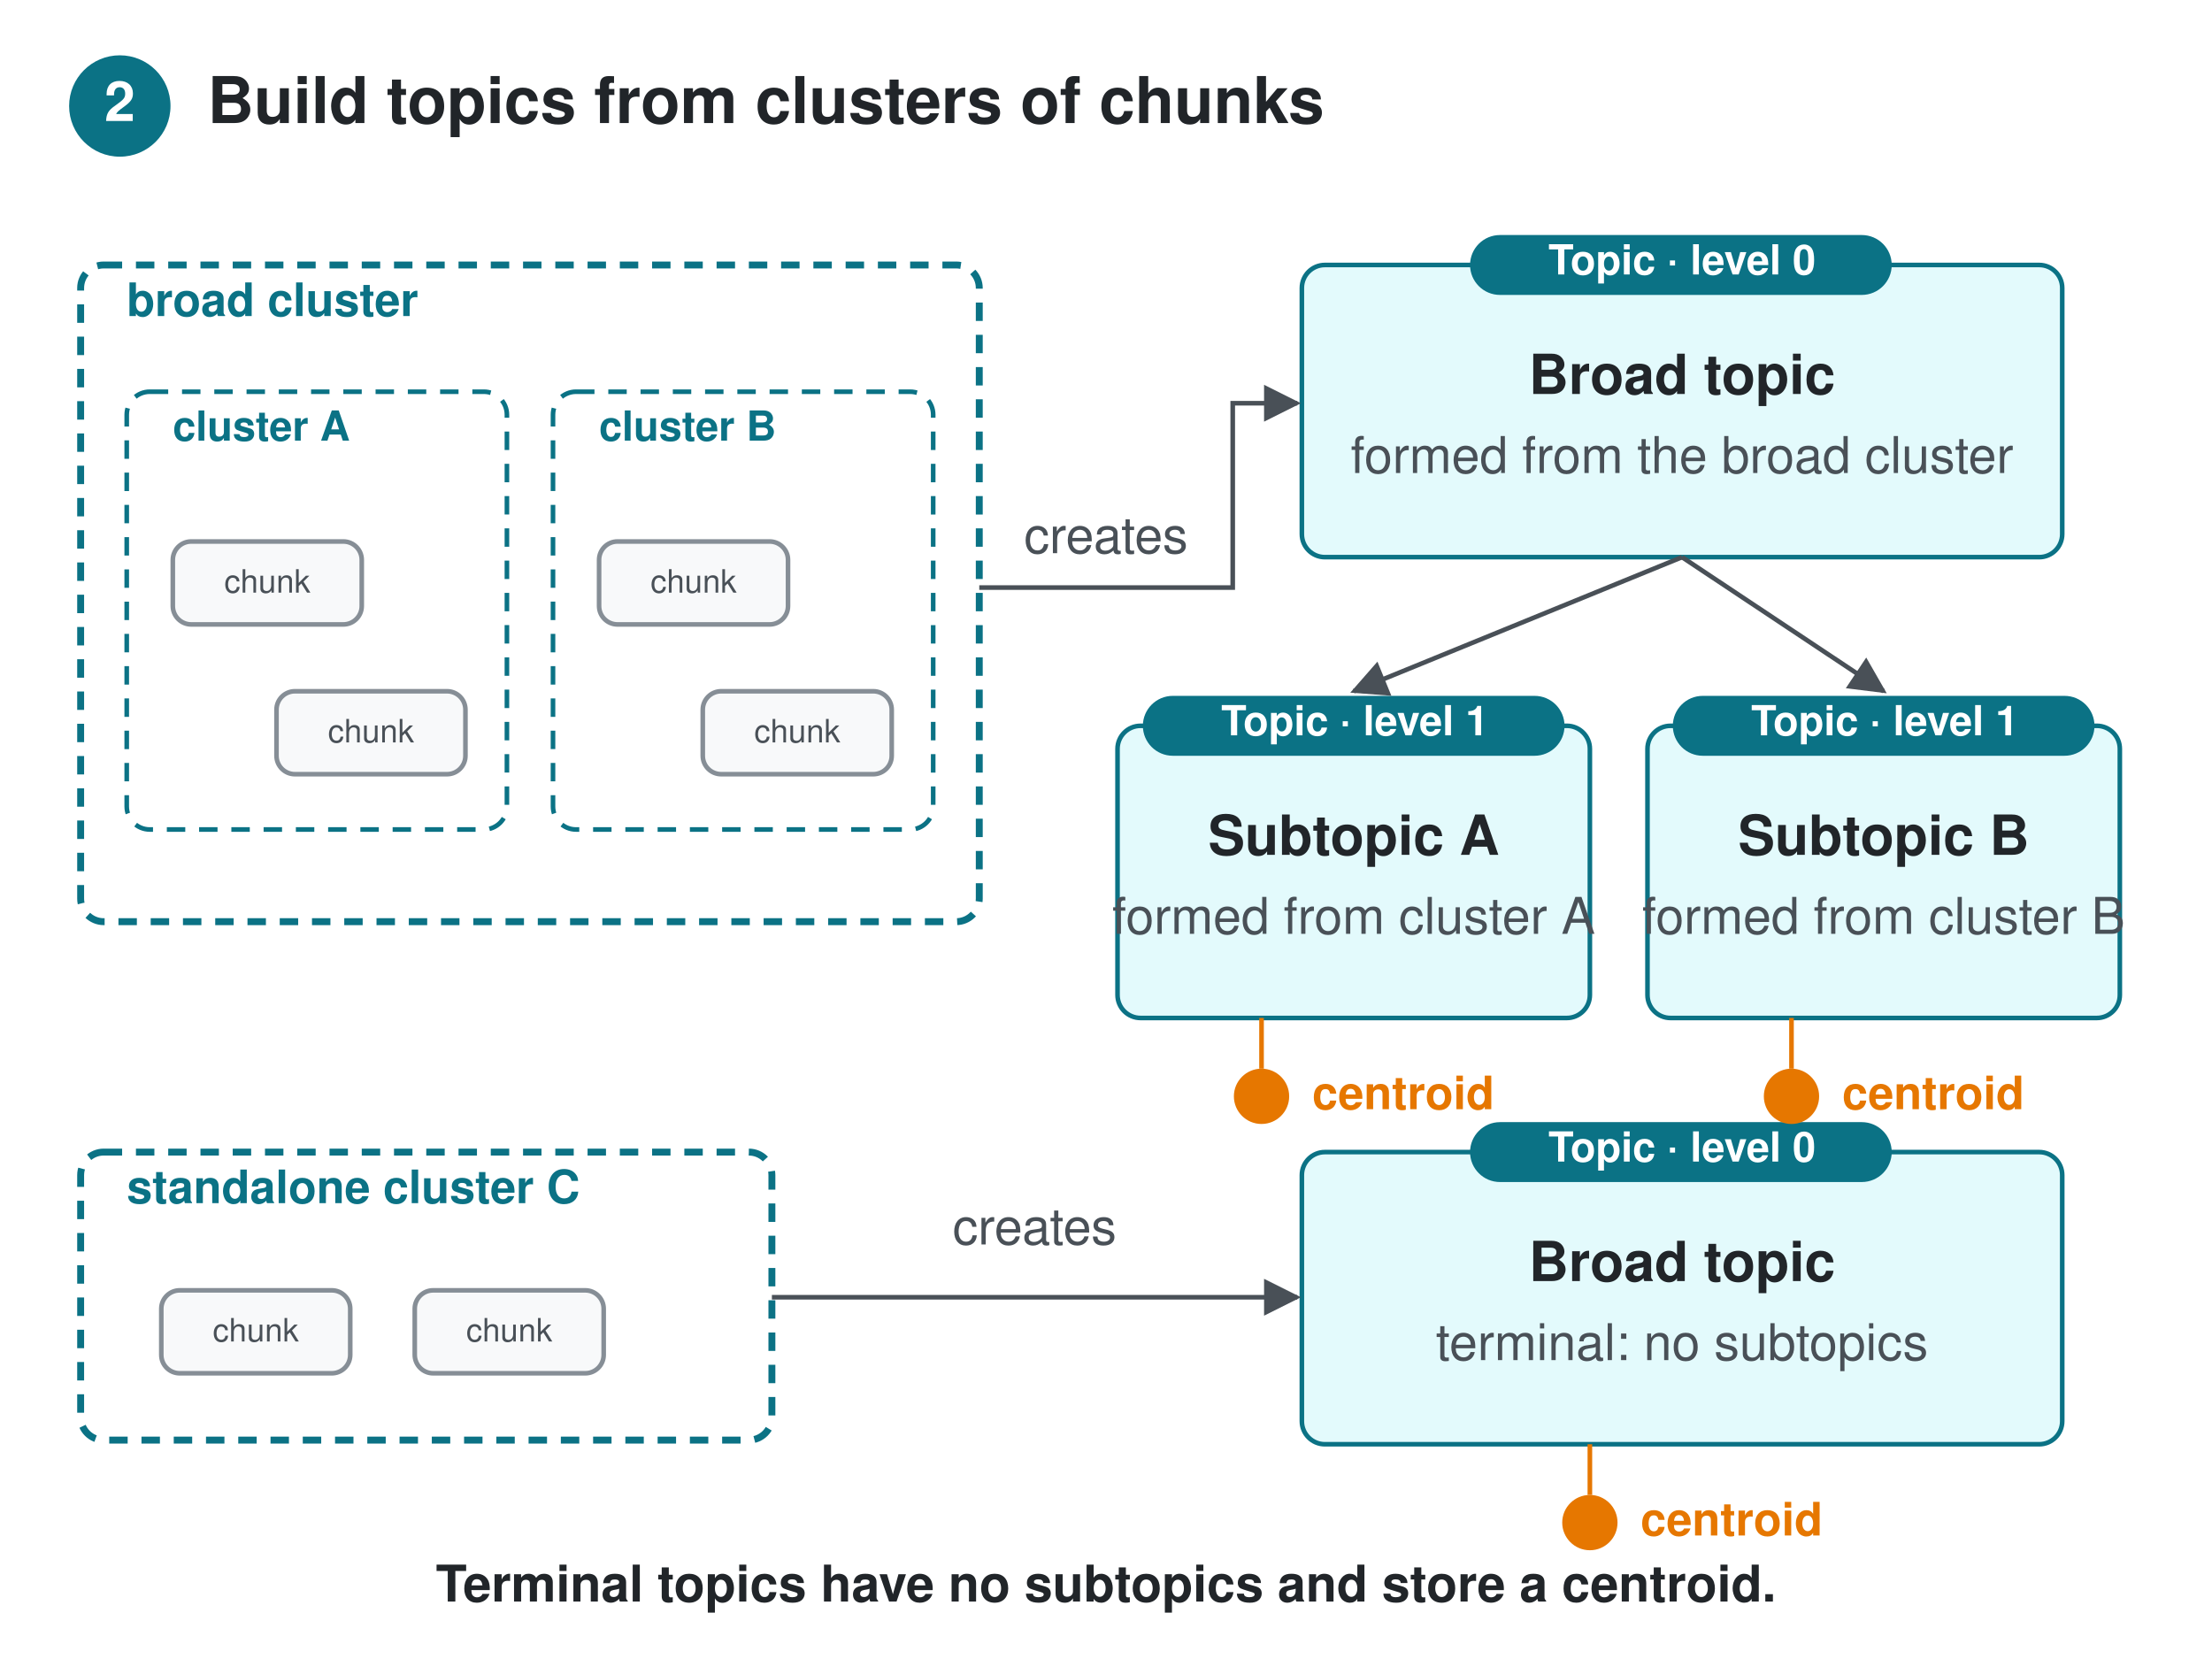
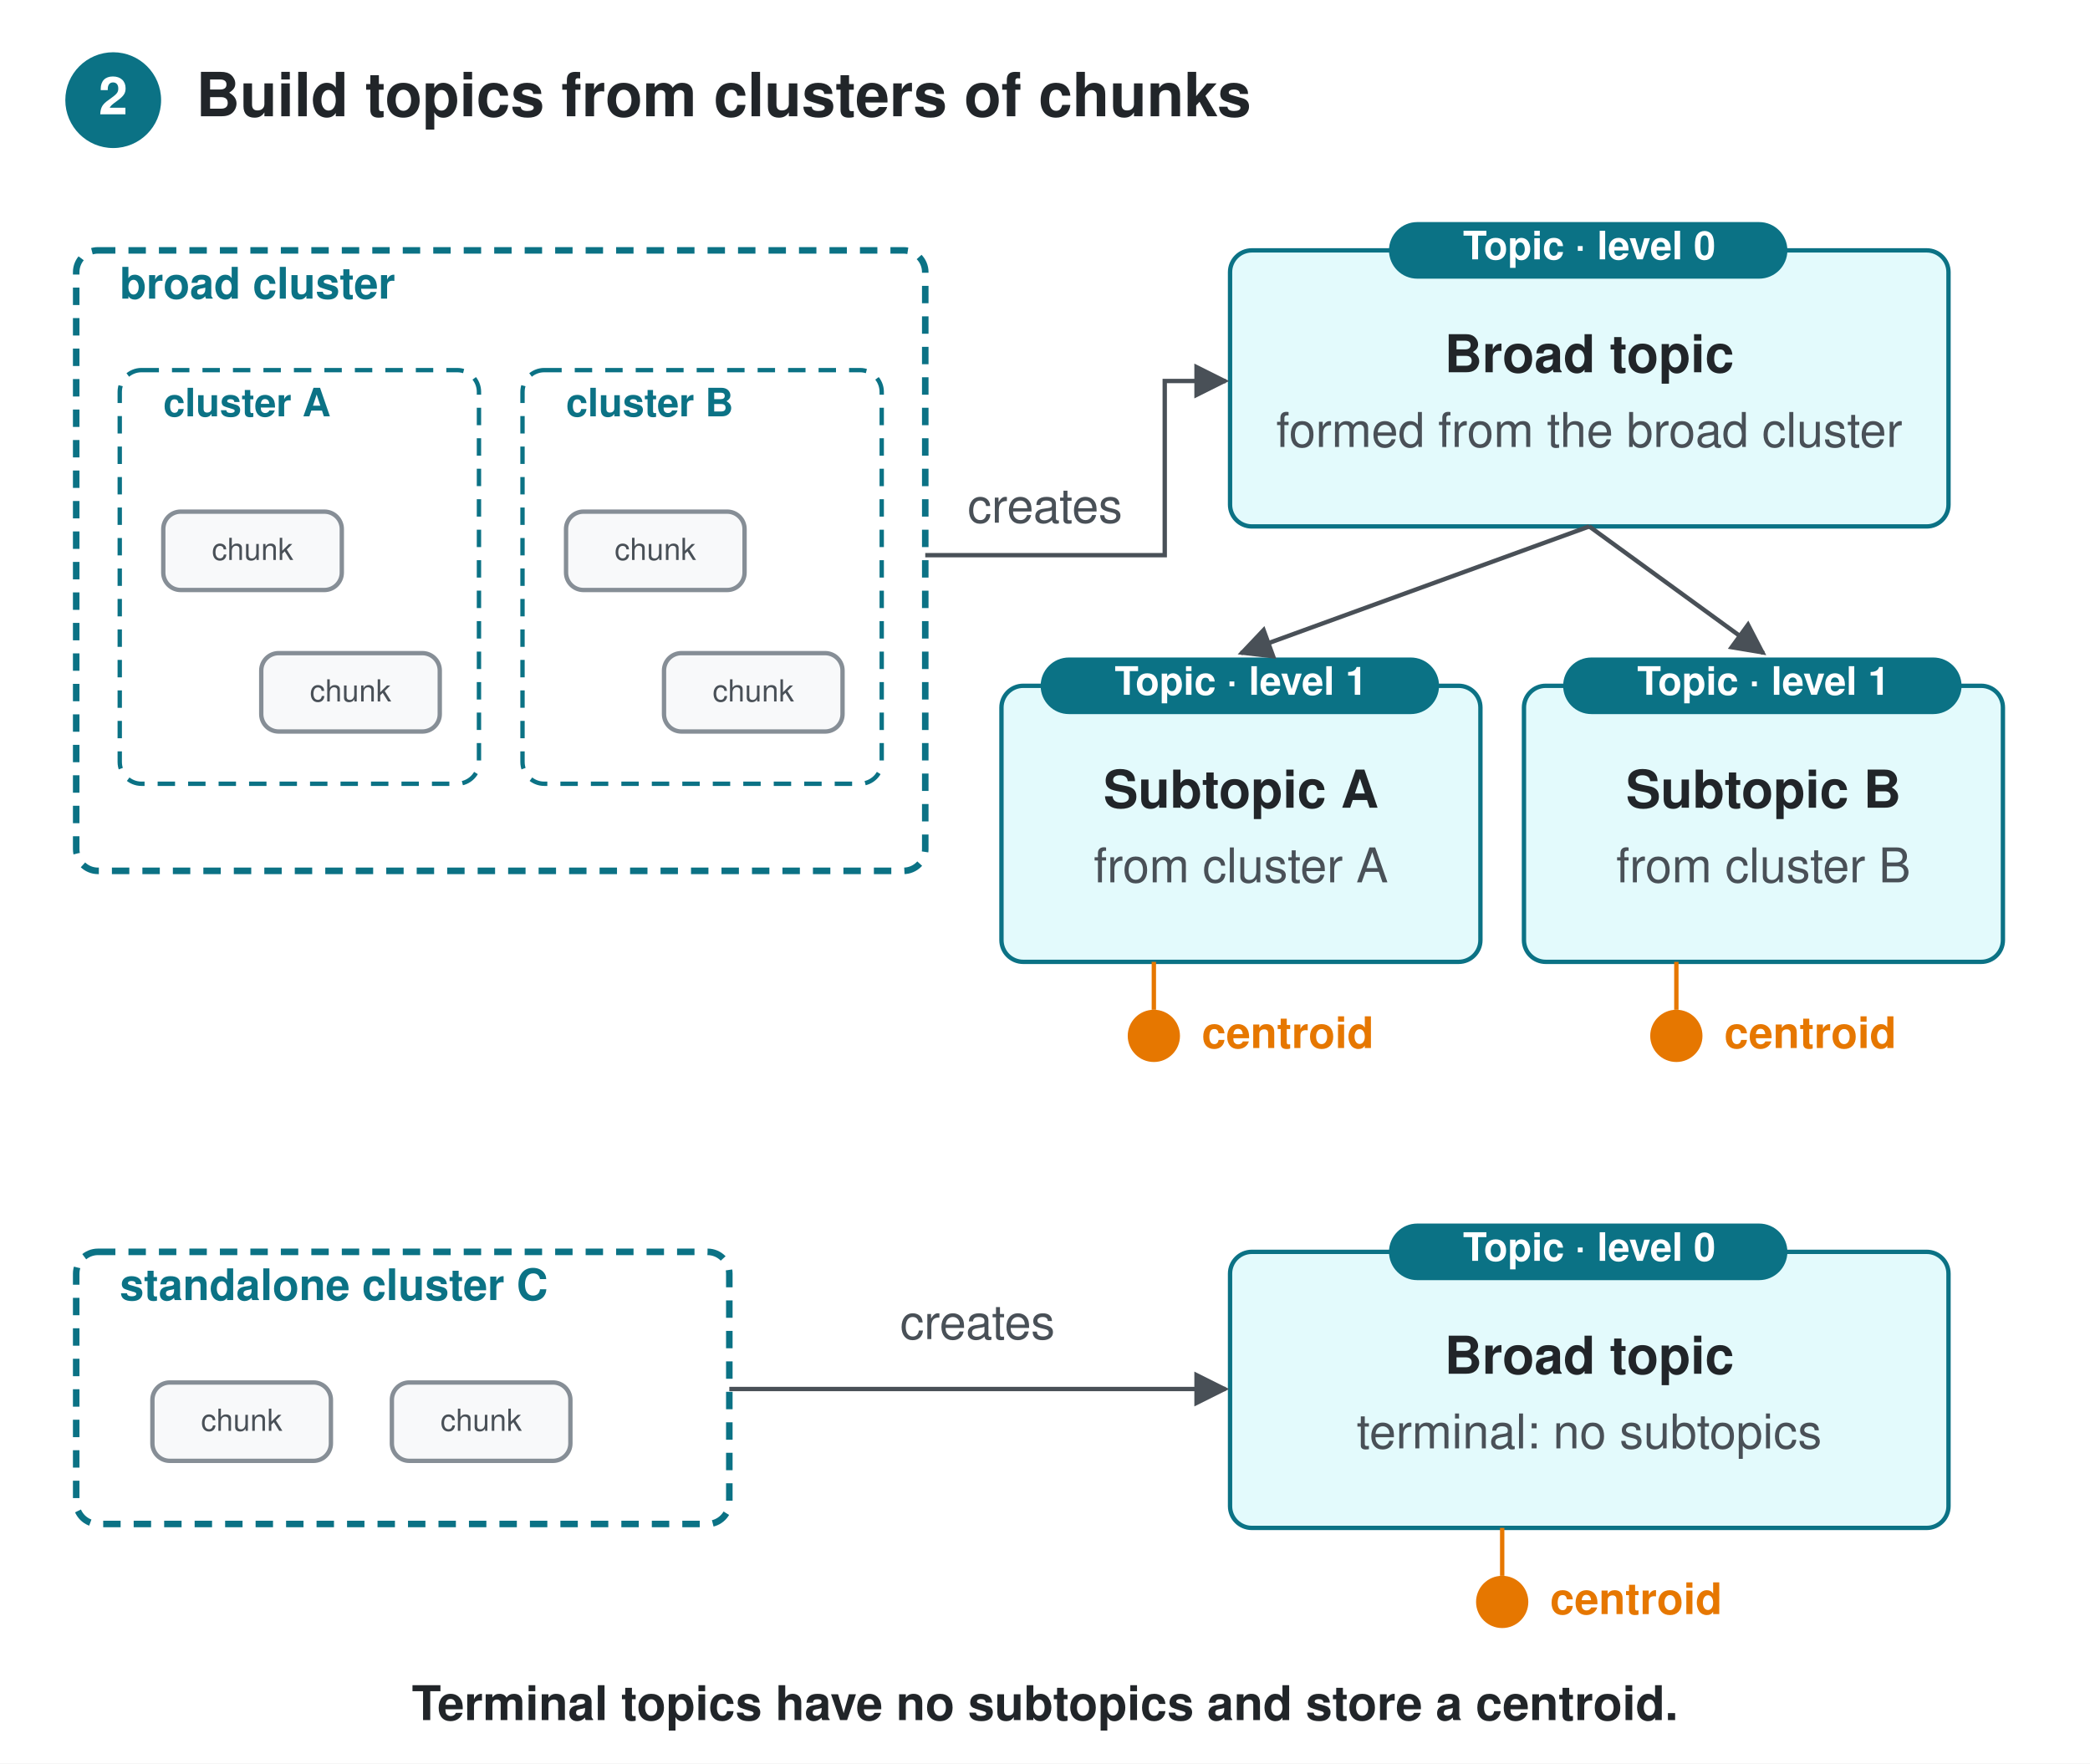
- <svg xmlns="http://www.w3.org/2000/svg" viewBox="0 0 960 720" width="960" height="720" font-family="Segoe UI, Helvetica, Arial, sans-serif" role="img">
+ <svg xmlns="http://www.w3.org/2000/svg" viewBox="0 0 960 810" width="960" height="810" font-family="Segoe UI, Helvetica, Arial, sans-serif" role="img">
  <defs>
    <marker id="arrow" viewBox="0 0 10 10" refX="9" refY="5" markerWidth="8" markerHeight="8" orient="auto-start-reverse">
      <path d="M 0 0 L 10 5 L 0 10 z" fill="#495057" />
    </marker>
  </defs>
-   <rect width="960" height="720" fill="#ffffff" />
+   <rect width="960" height="810" fill="#ffffff" />
  <circle cx="52" cy="46" r="22" fill="#0b7285" stroke="none" stroke-width="2" />
  <text x="52" y="47" font-size="24" font-weight="700" fill="#ffffff" text-anchor="middle" dominant-baseline="central">
    <tspan x="52" dy="0">2</tspan>
  </text>
  <text x="90" y="47" font-size="28" font-weight="600" fill="#212529" text-anchor="start" dominant-baseline="central">
    <tspan x="90" dy="0">Build topics from clusters of chunks</tspan>
  </text>
  <rect x="35" y="115" width="390" height="285" rx="10" fill="#ffffff" stroke="#0b7285" stroke-width="3" stroke-dasharray="8 6" />
  <text x="55" y="128" font-size="20" font-weight="600" fill="#0b7285" text-anchor="start" dominant-baseline="hanging">
    <tspan x="55" dy="0">broad cluster</tspan>
  </text>
  <rect x="55" y="170" width="165" height="190" rx="10" fill="#ffffff" stroke="#0b7285" stroke-width="2" stroke-dasharray="8 6" />
  <text x="75" y="183" font-size="18" font-weight="600" fill="#0b7285" text-anchor="start" dominant-baseline="hanging">
    <tspan x="75" dy="0">cluster A</tspan>
  </text>
  <rect x="240" y="170" width="165" height="190" rx="10" fill="#ffffff" stroke="#0b7285" stroke-width="2" stroke-dasharray="8 6" />
  <text x="260" y="183" font-size="18" font-weight="600" fill="#0b7285" text-anchor="start" dominant-baseline="hanging">
    <tspan x="260" dy="0">cluster B</tspan>
  </text>
  <rect x="75" y="235" width="82" height="36" rx="8" fill="#f8f9fa" stroke="#868e96" stroke-width="2" />
  <text x="116" y="254" font-size="14" font-weight="normal" fill="#495057" text-anchor="middle" dominant-baseline="central">
    <tspan x="116" dy="0">chunk</tspan>
  </text>
  <rect x="120" y="300" width="82" height="36" rx="8" fill="#f8f9fa" stroke="#868e96" stroke-width="2" />
  <text x="161" y="319" font-size="14" font-weight="normal" fill="#495057" text-anchor="middle" dominant-baseline="central">
    <tspan x="161" dy="0">chunk</tspan>
  </text>
  <rect x="260" y="235" width="82" height="36" rx="8" fill="#f8f9fa" stroke="#868e96" stroke-width="2" />
  <text x="301" y="254" font-size="14" font-weight="normal" fill="#495057" text-anchor="middle" dominant-baseline="central">
    <tspan x="301" dy="0">chunk</tspan>
  </text>
  <rect x="305" y="300" width="82" height="36" rx="8" fill="#f8f9fa" stroke="#868e96" stroke-width="2" />
  <text x="346" y="319" font-size="14" font-weight="normal" fill="#495057" text-anchor="middle" dominant-baseline="central">
    <tspan x="346" dy="0">chunk</tspan>
  </text>
  <rect x="565" y="115" width="330" height="126.8" rx="10" fill="#e3fafc" stroke="#0b7285" stroke-width="2" />
  <text x="730.0" y="160.0" font-size="24" font-weight="600" fill="#212529" text-anchor="middle" dominant-baseline="hanging">
    <tspan x="730.0" dy="0">Broad topic</tspan>
  </text>
  <text x="730.0" y="195.2" font-size="22" font-weight="normal" fill="#495057" text-anchor="middle" dominant-baseline="hanging">
    <tspan x="730.0" dy="0">formed from the broad cluster</tspan>
  </text>
  <rect x="638" y="102.0" width="183" height="26" rx="13.0" fill="#0b7285" />
  <text x="730" y="115" font-size="18" font-weight="600" fill="#ffffff" text-anchor="middle" dominant-baseline="central">Topic · level 0</text>
-   <rect x="485" y="315" width="205" height="126.8" rx="10" fill="#e3fafc" stroke="#0b7285" stroke-width="2" />
-   <text x="587.5" y="360.0" font-size="24" font-weight="600" fill="#212529" text-anchor="middle" dominant-baseline="hanging">
-     <tspan x="587.5" dy="0">Subtopic A</tspan>
+   <rect x="460" y="315" width="220" height="126.8" rx="10" fill="#e3fafc" stroke="#0b7285" stroke-width="2" />
+   <text x="570.0" y="360.0" font-size="24" font-weight="600" fill="#212529" text-anchor="middle" dominant-baseline="hanging">
+     <tspan x="570.0" dy="0">Subtopic A</tspan>
  </text>
-   <text x="587.5" y="395.2" font-size="22" font-weight="normal" fill="#495057" text-anchor="middle" dominant-baseline="hanging">
-     <tspan x="587.5" dy="0">formed from cluster A</tspan>
+   <text x="570.0" y="395.2" font-size="22" font-weight="normal" fill="#495057" text-anchor="middle" dominant-baseline="hanging">
+     <tspan x="570.0" dy="0">from cluster A</tspan>
  </text>
-   <rect x="496" y="302.0" width="183" height="26" rx="13.0" fill="#0b7285" />
-   <text x="588" y="315" font-size="18" font-weight="600" fill="#ffffff" text-anchor="middle" dominant-baseline="central">Topic · level 1</text>
-   <rect x="715" y="315" width="205" height="126.8" rx="10" fill="#e3fafc" stroke="#0b7285" stroke-width="2" />
-   <text x="817.5" y="360.0" font-size="24" font-weight="600" fill="#212529" text-anchor="middle" dominant-baseline="hanging">
-     <tspan x="817.5" dy="0">Subtopic B</tspan>
+   <rect x="478" y="302.0" width="183" height="26" rx="13.0" fill="#0b7285" />
+   <text x="570" y="315" font-size="18" font-weight="600" fill="#ffffff" text-anchor="middle" dominant-baseline="central">Topic · level 1</text>
+   <rect x="700" y="315" width="220" height="126.8" rx="10" fill="#e3fafc" stroke="#0b7285" stroke-width="2" />
+   <text x="810.0" y="360.0" font-size="24" font-weight="600" fill="#212529" text-anchor="middle" dominant-baseline="hanging">
+     <tspan x="810.0" dy="0">Subtopic B</tspan>
  </text>
-   <text x="817.5" y="395.2" font-size="22" font-weight="normal" fill="#495057" text-anchor="middle" dominant-baseline="hanging">
-     <tspan x="817.5" dy="0">formed from cluster B</tspan>
+   <text x="810.0" y="395.2" font-size="22" font-weight="normal" fill="#495057" text-anchor="middle" dominant-baseline="hanging">
+     <tspan x="810.0" dy="0">from cluster B</tspan>
  </text>
-   <rect x="726" y="302.0" width="183" height="26" rx="13.0" fill="#0b7285" />
-   <text x="818" y="315" font-size="18" font-weight="600" fill="#ffffff" text-anchor="middle" dominant-baseline="central">Topic · level 1</text>
+   <rect x="718" y="302.0" width="183" height="26" rx="13.0" fill="#0b7285" />
+   <text x="810" y="315" font-size="18" font-weight="600" fill="#ffffff" text-anchor="middle" dominant-baseline="central">Topic · level 1</text>
  <path d="M 425 255 L 535 255 L 535 175 L 563 175" fill="none" stroke="#495057" stroke-width="2" marker-end="url(#arrow)" />
  <text x="480" y="230" font-size="22" font-weight="normal" fill="#495057" text-anchor="middle" dominant-baseline="hanging">
    <tspan x="480" dy="0">creates</tspan>
  </text>
-   <path d="M 730.0 241.8 L 587.5 300.0" fill="none" stroke="#495057" stroke-width="2" marker-end="url(#arrow)" />
-   <path d="M 730.0 241.8 L 817.5 300.0" fill="none" stroke="#495057" stroke-width="2" marker-end="url(#arrow)" />
-   <rect x="35" y="500" width="300" height="125" rx="10" fill="#ffffff" stroke="#0b7285" stroke-width="3" stroke-dasharray="8 6" />
-   <text x="55" y="513" font-size="20" font-weight="600" fill="#0b7285" text-anchor="start" dominant-baseline="hanging">
+   <path d="M 730.0 241.8 L 570.0 300.0" fill="none" stroke="#495057" stroke-width="2" marker-end="url(#arrow)" />
+   <path d="M 730.0 241.8 L 810.0 300.0" fill="none" stroke="#495057" stroke-width="2" marker-end="url(#arrow)" />
+   <rect x="35" y="575" width="300" height="125" rx="10" fill="#ffffff" stroke="#0b7285" stroke-width="3" stroke-dasharray="8 6" />
+   <text x="55" y="588" font-size="20" font-weight="600" fill="#0b7285" text-anchor="start" dominant-baseline="hanging">
    <tspan x="55" dy="0">standalone cluster C</tspan>
  </text>
-   <rect x="70" y="560" width="82" height="36" rx="8" fill="#f8f9fa" stroke="#868e96" stroke-width="2" />
-   <text x="111" y="579" font-size="14" font-weight="normal" fill="#495057" text-anchor="middle" dominant-baseline="central">
+   <rect x="70" y="635" width="82" height="36" rx="8" fill="#f8f9fa" stroke="#868e96" stroke-width="2" />
+   <text x="111" y="654" font-size="14" font-weight="normal" fill="#495057" text-anchor="middle" dominant-baseline="central">
    <tspan x="111" dy="0">chunk</tspan>
  </text>
-   <rect x="180" y="560" width="82" height="36" rx="8" fill="#f8f9fa" stroke="#868e96" stroke-width="2" />
-   <text x="221" y="579" font-size="14" font-weight="normal" fill="#495057" text-anchor="middle" dominant-baseline="central">
+   <rect x="180" y="635" width="82" height="36" rx="8" fill="#f8f9fa" stroke="#868e96" stroke-width="2" />
+   <text x="221" y="654" font-size="14" font-weight="normal" fill="#495057" text-anchor="middle" dominant-baseline="central">
    <tspan x="221" dy="0">chunk</tspan>
  </text>
-   <rect x="565" y="500" width="330" height="126.8" rx="10" fill="#e3fafc" stroke="#0b7285" stroke-width="2" />
-   <text x="730.0" y="545.0" font-size="24" font-weight="600" fill="#212529" text-anchor="middle" dominant-baseline="hanging">
+   <rect x="565" y="575" width="330" height="126.8" rx="10" fill="#e3fafc" stroke="#0b7285" stroke-width="2" />
+   <text x="730.0" y="620.0" font-size="24" font-weight="600" fill="#212529" text-anchor="middle" dominant-baseline="hanging">
    <tspan x="730.0" dy="0">Broad topic</tspan>
  </text>
-   <text x="730.0" y="580.2" font-size="22" font-weight="normal" fill="#495057" text-anchor="middle" dominant-baseline="hanging">
+   <text x="730.0" y="655.2" font-size="22" font-weight="normal" fill="#495057" text-anchor="middle" dominant-baseline="hanging">
    <tspan x="730.0" dy="0">terminal: no subtopics</tspan>
  </text>
-   <rect x="638" y="487.0" width="183" height="26" rx="13.0" fill="#0b7285" />
-   <text x="730" y="500" font-size="18" font-weight="600" fill="#ffffff" text-anchor="middle" dominant-baseline="central">Topic · level 0</text>
-   <path d="M 335 563 L 563 563" fill="none" stroke="#495057" stroke-width="2" marker-end="url(#arrow)" />
-   <text x="449" y="530" font-size="22" font-weight="normal" fill="#495057" text-anchor="middle" dominant-baseline="hanging">
+   <rect x="638" y="562.0" width="183" height="26" rx="13.0" fill="#0b7285" />
+   <text x="730" y="575" font-size="18" font-weight="600" fill="#ffffff" text-anchor="middle" dominant-baseline="central">Topic · level 0</text>
+   <path d="M 335 638 L 563 638" fill="none" stroke="#495057" stroke-width="2" marker-end="url(#arrow)" />
+   <text x="449" y="605" font-size="22" font-weight="normal" fill="#495057" text-anchor="middle" dominant-baseline="hanging">
    <tspan x="449" dy="0">creates</tspan>
  </text>
-   <path d="M 547.5 441.8 L 547.5 463.8" fill="none" stroke="#e67700" stroke-width="2" />
-   <circle cx="547.5" cy="475.8" r="12" fill="#e67700" stroke="none" stroke-width="2" />
-   <text x="569.5" y="476.8" font-size="20" font-weight="600" fill="#e67700" text-anchor="start" dominant-baseline="central">
-     <tspan x="569.5" dy="0">centroid</tspan>
+   <path d="M 530.0 441.8 L 530.0 463.8" fill="none" stroke="#e67700" stroke-width="2" />
+   <circle cx="530.0" cy="475.8" r="12" fill="#e67700" stroke="none" stroke-width="2" />
+   <text x="552.0" y="476.8" font-size="20" font-weight="600" fill="#e67700" text-anchor="start" dominant-baseline="central">
+     <tspan x="552.0" dy="0">centroid</tspan>
  </text>
-   <path d="M 777.5 441.8 L 777.5 463.8" fill="none" stroke="#e67700" stroke-width="2" />
-   <circle cx="777.5" cy="475.8" r="12" fill="#e67700" stroke="none" stroke-width="2" />
-   <text x="799.5" y="476.8" font-size="20" font-weight="600" fill="#e67700" text-anchor="start" dominant-baseline="central">
-     <tspan x="799.5" dy="0">centroid</tspan>
+   <path d="M 770.0 441.8 L 770.0 463.8" fill="none" stroke="#e67700" stroke-width="2" />
+   <circle cx="770.0" cy="475.8" r="12" fill="#e67700" stroke="none" stroke-width="2" />
+   <text x="792.0" y="476.8" font-size="20" font-weight="600" fill="#e67700" text-anchor="start" dominant-baseline="central">
+     <tspan x="792.0" dy="0">centroid</tspan>
  </text>
-   <path d="M 690.0 626.8 L 690.0 648.8" fill="none" stroke="#e67700" stroke-width="2" />
-   <circle cx="690.0" cy="660.8" r="12" fill="#e67700" stroke="none" stroke-width="2" />
-   <text x="712.0" y="661.8" font-size="20" font-weight="600" fill="#e67700" text-anchor="start" dominant-baseline="central">
+   <path d="M 690.0 701.8 L 690.0 723.8" fill="none" stroke="#e67700" stroke-width="2" />
+   <circle cx="690.0" cy="735.8" r="12" fill="#e67700" stroke="none" stroke-width="2" />
+   <text x="712.0" y="736.8" font-size="20" font-weight="600" fill="#e67700" text-anchor="start" dominant-baseline="central">
    <tspan x="712.0" dy="0">centroid</tspan>
  </text>
-   <text x="480.0" y="685" font-size="22" font-weight="600" fill="#212529" text-anchor="middle" dominant-baseline="hanging">
+   <text x="480.0" y="780" font-size="22" font-weight="600" fill="#212529" text-anchor="middle" dominant-baseline="hanging">
    <tspan x="480.0" dy="0">Terminal topics have no subtopics and store a centroid.</tspan>
  </text>
</svg>
